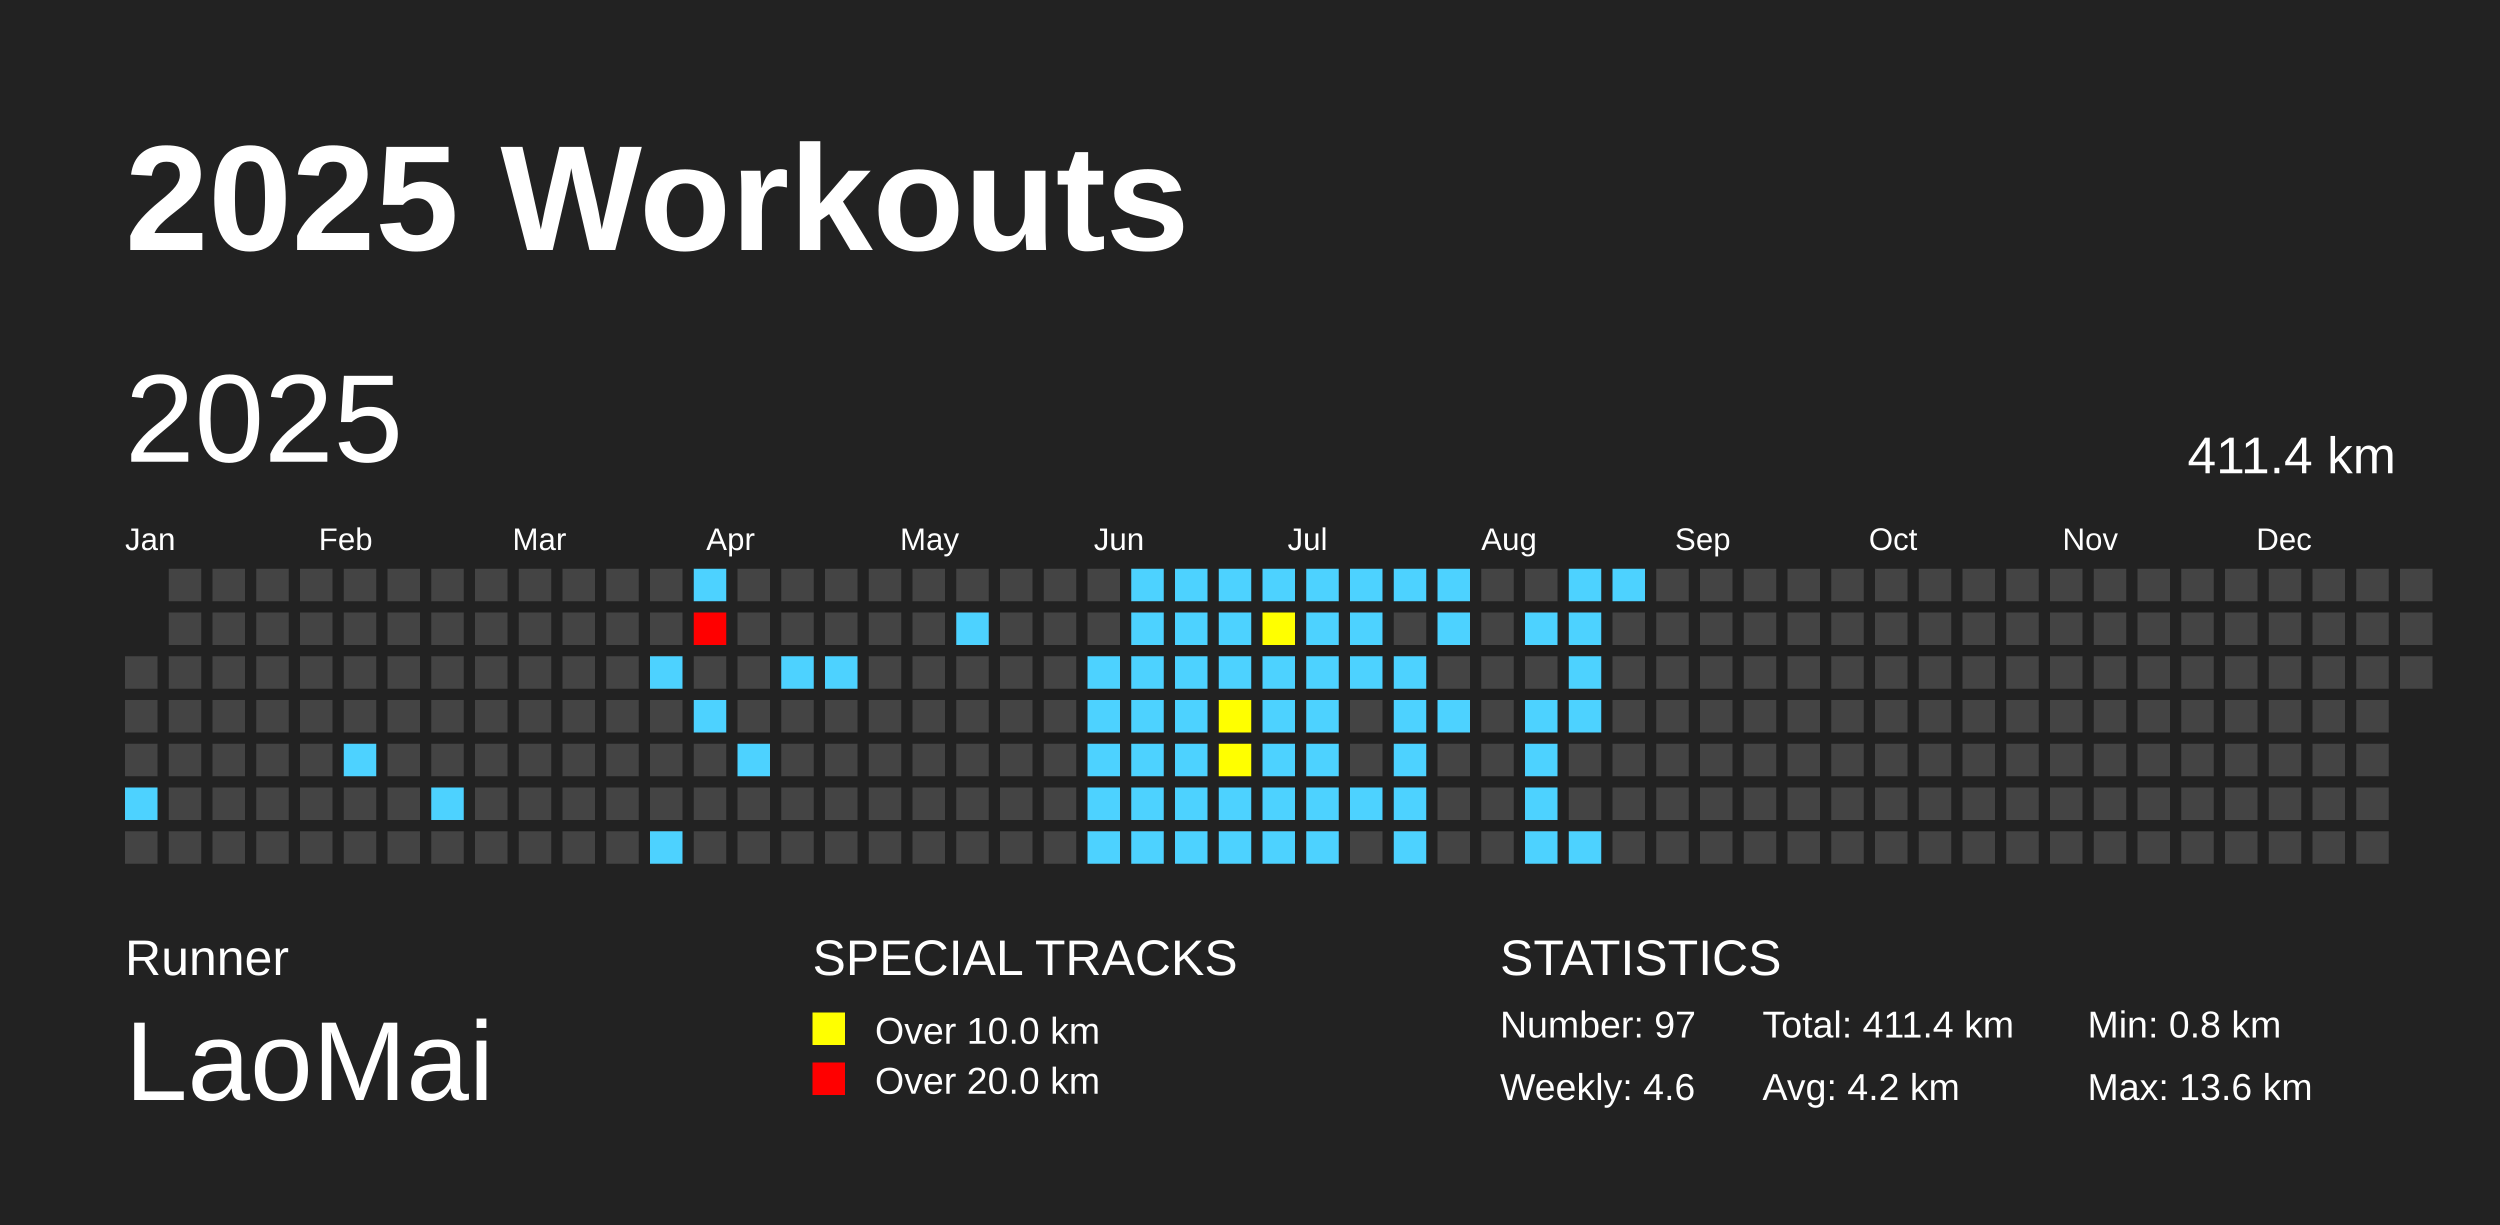
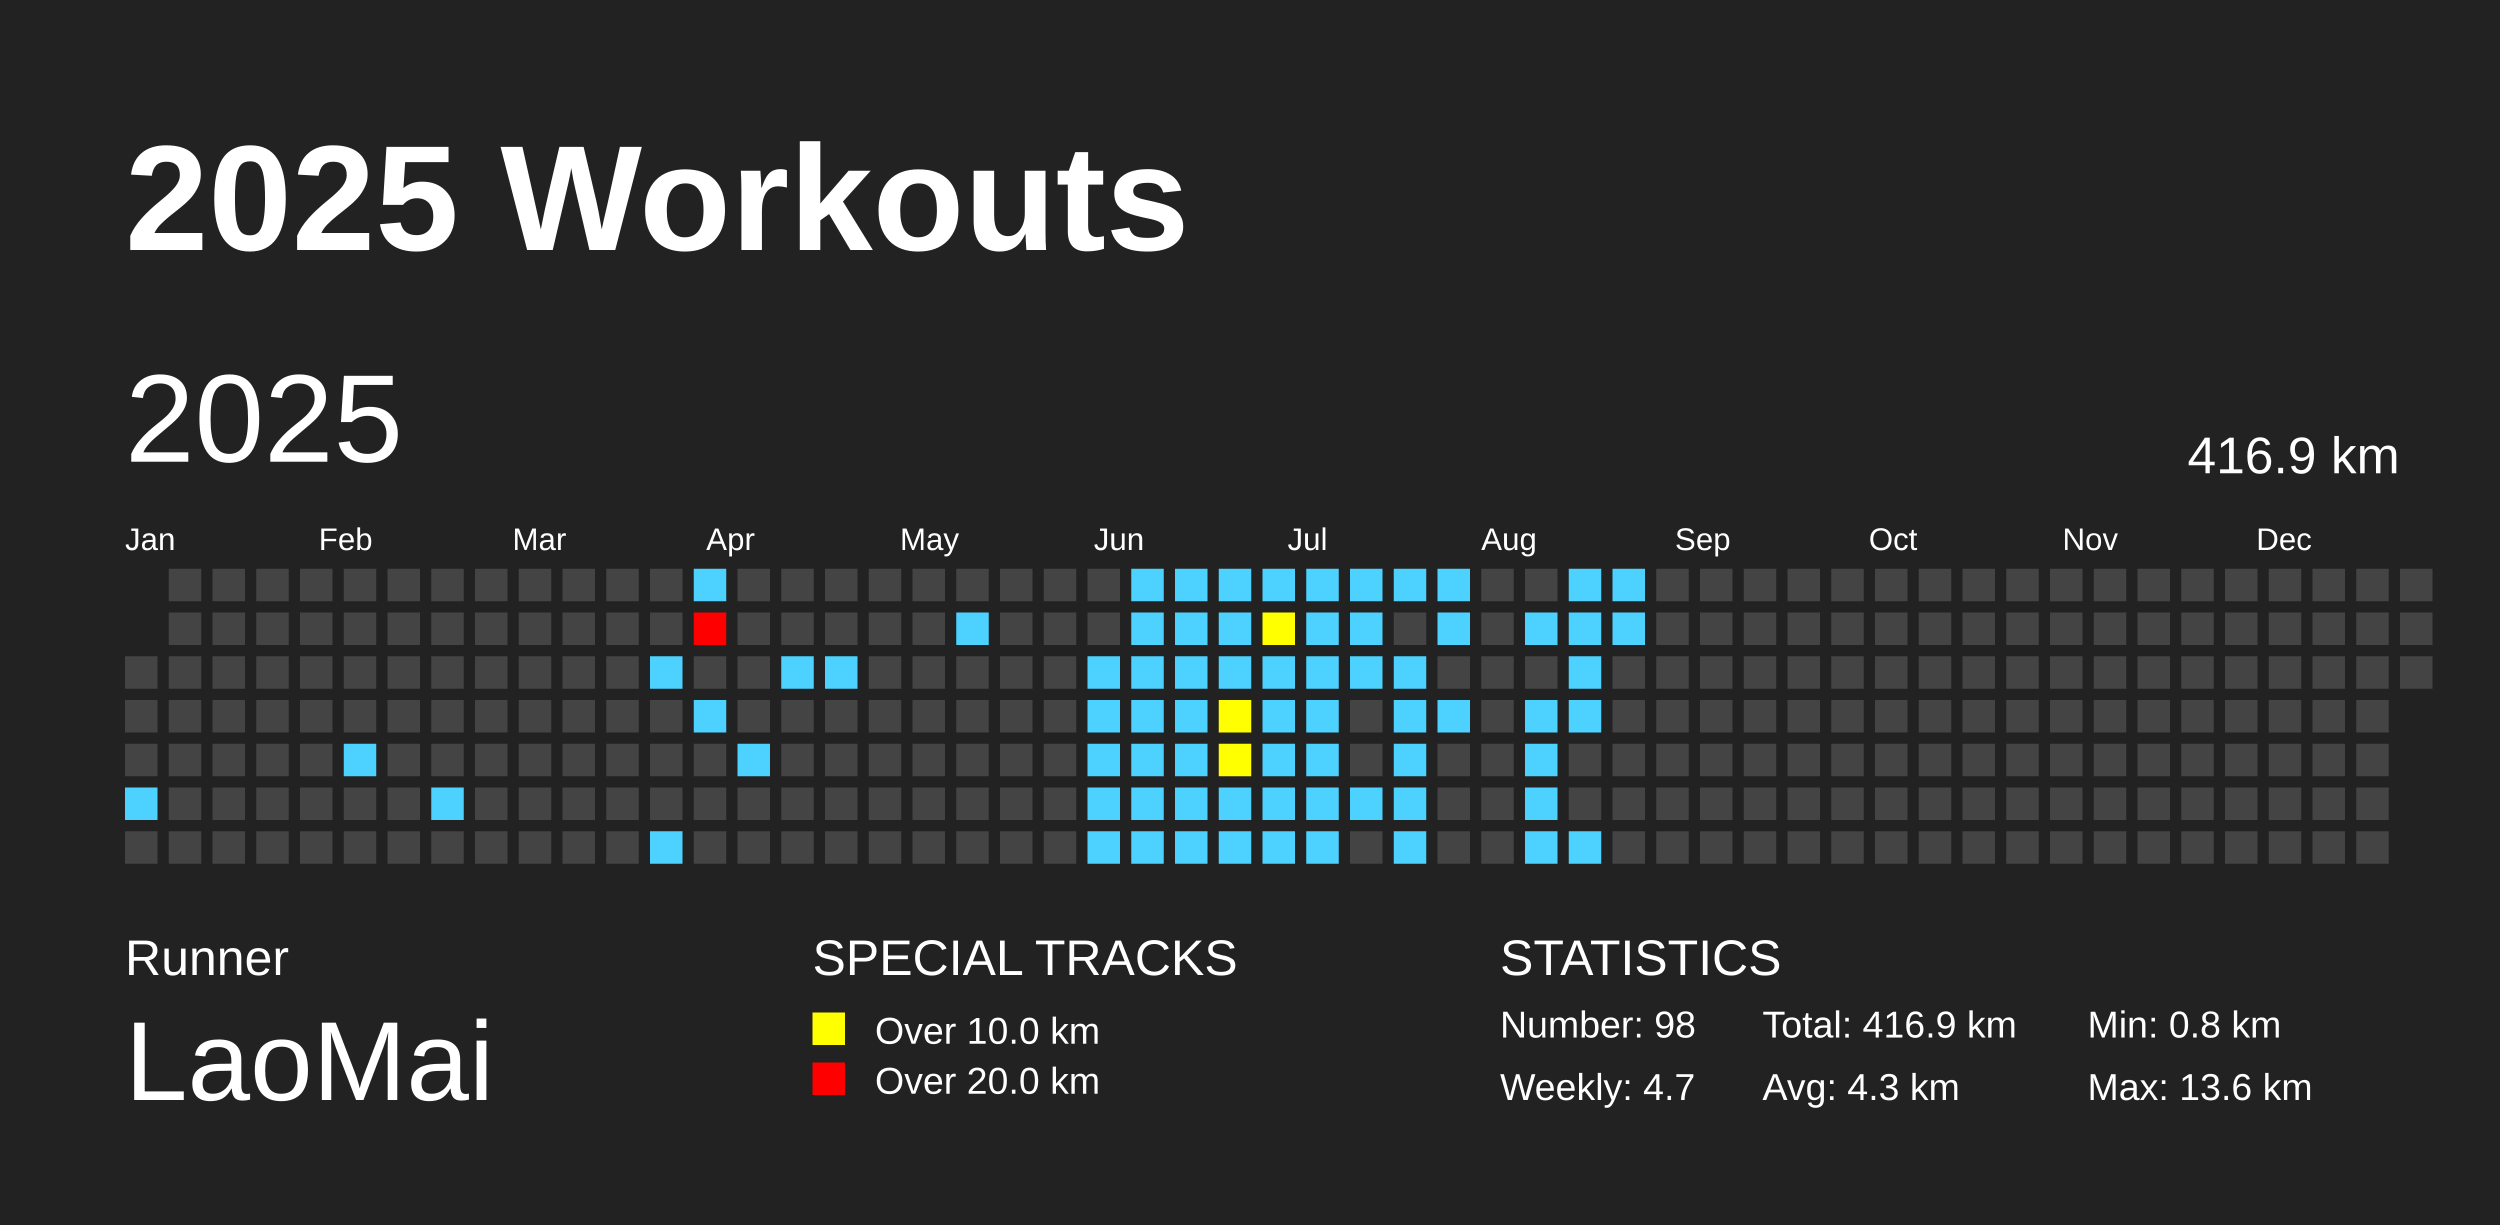
<svg xmlns="http://www.w3.org/2000/svg" baseProfile="full" height="98mm" version="1.1" viewBox="0,0,200,98" width="200mm">
  <defs />
  <rect fill="#222222" height="98" width="200" x="0" y="0" />
  <text fill="#FFFFFF" style="font-size:12px; font-family:Arial; font-weight:bold;" x="10" y="20">2025 Workouts</text>
  <text fill="#FFFFFF" style="font-size:4px; font-family:Arial" x="10" y="78">Runner</text>
  <text fill="#FFFFFF" style="font-size:9px; font-family:Arial" x="10" y="88">LaoMai</text>
  <text fill="#FFFFFF" style="font-size:4px; font-family:Arial" x="65" y="78">SPECIAL TRACKS</text>
  <rect fill="yellow" height="2.6" width="2.6" x="65" y="81" />
  <text fill="#FFFFFF" style="font-size:3px; font-family:Arial" x="70" y="83.5">Over 10.0 km</text>
  <rect fill="red" height="2.6" width="2.6" x="65" y="85" />
  <text fill="#FFFFFF" style="font-size:3px; font-family:Arial" x="70" y="87.5">Over 20.0 km</text>
  <text fill="#FFFFFF" style="font-size:4px; font-family:Arial" x="120" y="78">STATISTICS</text>
-   <text fill="#FFFFFF" style="font-size:3px; font-family:Arial" x="120" y="83">Number: 97</text>
-   <text fill="#FFFFFF" style="font-size:3px; font-family:Arial" x="120" y="88">Weekly: 4.6</text>
-   <text fill="#FFFFFF" style="font-size:3px; font-family:Arial" x="141" y="83">Total: 411.4 km</text>
-   <text fill="#FFFFFF" style="font-size:3px; font-family:Arial" x="141" y="88">Avg: 4.2 km</text>
+   <text fill="#FFFFFF" style="font-size:3px; font-family:Arial" x="120" y="83">Number: 98</text>
+   <text fill="#FFFFFF" style="font-size:3px; font-family:Arial" x="120" y="88">Weekly: 4.7</text>
+   <text fill="#FFFFFF" style="font-size:3px; font-family:Arial" x="141" y="83">Total: 416.9 km</text>
+   <text fill="#FFFFFF" style="font-size:3px; font-family:Arial" x="141" y="88">Avg: 4.3 km</text>
  <text fill="#FFFFFF" style="font-size:3px; font-family:Arial" x="167" y="83">Min: 0.8 km</text>
  <text fill="#FFFFFF" style="font-size:3px; font-family:Arial" x="167" y="88">Max: 13.6 km</text>
  <text dominant-baseline="hanging" fill="#FFFFFF" style="font-size:10.0px; font-family:Arial;" x="10" y="30">2025</text>
-   <text dominant-baseline="hanging" fill="#FFFFFF" style="font-size:4.125px; font-family:Arial;" x="175" y="35">411.4 km</text>
+   <text dominant-baseline="hanging" fill="#FFFFFF" style="font-size:4.125px; font-family:Arial;" x="175" y="35">416.9 km</text>
  <text fill="#FFFFFF" style="font-size:2.5px; font-family:Arial" x="10.0" y="44">Jan</text>
  <text fill="#FFFFFF" style="font-size:2.5px; font-family:Arial" x="25.5" y="44">Feb</text>
  <text fill="#FFFFFF" style="font-size:2.5px; font-family:Arial" x="41.0" y="44">Mar</text>
  <text fill="#FFFFFF" style="font-size:2.5px; font-family:Arial" x="56.5" y="44">Apr</text>
  <text fill="#FFFFFF" style="font-size:2.5px; font-family:Arial" x="72.0" y="44">May</text>
  <text fill="#FFFFFF" style="font-size:2.5px; font-family:Arial" x="87.5" y="44">Jun</text>
  <text fill="#FFFFFF" style="font-size:2.5px; font-family:Arial" x="103.0" y="44">Jul</text>
  <text fill="#FFFFFF" style="font-size:2.5px; font-family:Arial" x="118.5" y="44">Aug</text>
  <text fill="#FFFFFF" style="font-size:2.5px; font-family:Arial" x="134.0" y="44">Sep</text>
  <text fill="#FFFFFF" style="font-size:2.5px; font-family:Arial" x="149.5" y="44">Oct</text>
  <text fill="#FFFFFF" style="font-size:2.5px; font-family:Arial" x="165.0" y="44">Nov</text>
  <text fill="#FFFFFF" style="font-size:2.5px; font-family:Arial" x="180.5" y="44">Dec</text>
  <rect fill="#444444" height="2.6" width="2.6" x="10.0" y="52.5" />
  <rect fill="#444444" height="2.6" width="2.6" x="10.0" y="56.0" />
  <rect fill="#444444" height="2.6" width="2.6" x="10.0" y="59.5" />
  <rect fill="#4DD2FF" height="2.6" width="2.6" x="10.0" y="63.0" />
  <rect fill="#444444" height="2.6" width="2.6" x="10.0" y="66.5" />
  <rect fill="#444444" height="2.6" width="2.6" x="13.5" y="45.5" />
  <rect fill="#444444" height="2.6" width="2.6" x="13.5" y="49.0" />
  <rect fill="#444444" height="2.6" width="2.6" x="13.5" y="52.5" />
  <rect fill="#444444" height="2.6" width="2.6" x="13.5" y="56.0" />
  <rect fill="#444444" height="2.6" width="2.6" x="13.5" y="59.5" />
  <rect fill="#444444" height="2.6" width="2.6" x="13.5" y="63.0" />
  <rect fill="#444444" height="2.6" width="2.6" x="13.5" y="66.5" />
  <rect fill="#444444" height="2.6" width="2.6" x="17.0" y="45.5" />
  <rect fill="#444444" height="2.6" width="2.6" x="17.0" y="49.0" />
  <rect fill="#444444" height="2.6" width="2.6" x="17.0" y="52.5" />
  <rect fill="#444444" height="2.6" width="2.6" x="17.0" y="56.0" />
  <rect fill="#444444" height="2.6" width="2.6" x="17.0" y="59.5" />
  <rect fill="#444444" height="2.6" width="2.6" x="17.0" y="63.0" />
  <rect fill="#444444" height="2.6" width="2.6" x="17.0" y="66.5" />
  <rect fill="#444444" height="2.6" width="2.6" x="20.5" y="45.5" />
  <rect fill="#444444" height="2.6" width="2.6" x="20.5" y="49.0" />
  <rect fill="#444444" height="2.6" width="2.6" x="20.5" y="52.5" />
  <rect fill="#444444" height="2.6" width="2.6" x="20.5" y="56.0" />
  <rect fill="#444444" height="2.6" width="2.6" x="20.5" y="59.5" />
  <rect fill="#444444" height="2.6" width="2.6" x="20.5" y="63.0" />
  <rect fill="#444444" height="2.6" width="2.6" x="20.5" y="66.5" />
  <rect fill="#444444" height="2.6" width="2.6" x="24.0" y="45.5" />
  <rect fill="#444444" height="2.6" width="2.6" x="24.0" y="49.0" />
  <rect fill="#444444" height="2.6" width="2.6" x="24.0" y="52.5" />
  <rect fill="#444444" height="2.6" width="2.6" x="24.0" y="56.0" />
  <rect fill="#444444" height="2.6" width="2.6" x="24.0" y="59.5" />
  <rect fill="#444444" height="2.6" width="2.6" x="24.0" y="63.0" />
  <rect fill="#444444" height="2.6" width="2.6" x="24.0" y="66.5" />
  <rect fill="#444444" height="2.6" width="2.6" x="27.5" y="45.5" />
  <rect fill="#444444" height="2.6" width="2.6" x="27.5" y="49.0" />
  <rect fill="#444444" height="2.6" width="2.6" x="27.5" y="52.5" />
  <rect fill="#444444" height="2.6" width="2.6" x="27.5" y="56.0" />
  <rect fill="#4DD2FF" height="2.6" width="2.6" x="27.5" y="59.5" />
  <rect fill="#444444" height="2.6" width="2.6" x="27.5" y="63.0" />
  <rect fill="#444444" height="2.6" width="2.6" x="27.5" y="66.5" />
  <rect fill="#444444" height="2.6" width="2.6" x="31.0" y="45.5" />
  <rect fill="#444444" height="2.6" width="2.6" x="31.0" y="49.0" />
  <rect fill="#444444" height="2.6" width="2.6" x="31.0" y="52.5" />
  <rect fill="#444444" height="2.6" width="2.6" x="31.0" y="56.0" />
  <rect fill="#444444" height="2.6" width="2.6" x="31.0" y="59.5" />
  <rect fill="#444444" height="2.6" width="2.6" x="31.0" y="63.0" />
  <rect fill="#444444" height="2.6" width="2.6" x="31.0" y="66.5" />
  <rect fill="#444444" height="2.6" width="2.6" x="34.5" y="45.5" />
  <rect fill="#444444" height="2.6" width="2.6" x="34.5" y="49.0" />
  <rect fill="#444444" height="2.6" width="2.6" x="34.5" y="52.5" />
  <rect fill="#444444" height="2.6" width="2.6" x="34.5" y="56.0" />
  <rect fill="#444444" height="2.6" width="2.6" x="34.5" y="59.5" />
  <rect fill="#4DD2FF" height="2.6" width="2.6" x="34.5" y="63.0" />
  <rect fill="#444444" height="2.6" width="2.6" x="34.5" y="66.5" />
  <rect fill="#444444" height="2.6" width="2.6" x="38.0" y="45.5" />
  <rect fill="#444444" height="2.6" width="2.6" x="38.0" y="49.0" />
  <rect fill="#444444" height="2.6" width="2.6" x="38.0" y="52.5" />
  <rect fill="#444444" height="2.6" width="2.6" x="38.0" y="56.0" />
  <rect fill="#444444" height="2.6" width="2.6" x="38.0" y="59.5" />
  <rect fill="#444444" height="2.6" width="2.6" x="38.0" y="63.0" />
  <rect fill="#444444" height="2.6" width="2.6" x="38.0" y="66.5" />
  <rect fill="#444444" height="2.6" width="2.6" x="41.5" y="45.5" />
  <rect fill="#444444" height="2.6" width="2.6" x="41.5" y="49.0" />
  <rect fill="#444444" height="2.6" width="2.6" x="41.5" y="52.5" />
  <rect fill="#444444" height="2.6" width="2.6" x="41.5" y="56.0" />
  <rect fill="#444444" height="2.6" width="2.6" x="41.5" y="59.5" />
  <rect fill="#444444" height="2.6" width="2.6" x="41.5" y="63.0" />
  <rect fill="#444444" height="2.6" width="2.6" x="41.5" y="66.5" />
  <rect fill="#444444" height="2.6" width="2.6" x="45.0" y="45.5" />
  <rect fill="#444444" height="2.6" width="2.6" x="45.0" y="49.0" />
  <rect fill="#444444" height="2.6" width="2.6" x="45.0" y="52.5" />
  <rect fill="#444444" height="2.6" width="2.6" x="45.0" y="56.0" />
  <rect fill="#444444" height="2.6" width="2.6" x="45.0" y="59.5" />
  <rect fill="#444444" height="2.6" width="2.6" x="45.0" y="63.0" />
  <rect fill="#444444" height="2.6" width="2.6" x="45.0" y="66.5" />
  <rect fill="#444444" height="2.6" width="2.6" x="48.5" y="45.5" />
  <rect fill="#444444" height="2.6" width="2.6" x="48.5" y="49.0" />
  <rect fill="#444444" height="2.6" width="2.6" x="48.5" y="52.5" />
  <rect fill="#444444" height="2.6" width="2.6" x="48.5" y="56.0" />
  <rect fill="#444444" height="2.6" width="2.6" x="48.5" y="59.5" />
  <rect fill="#444444" height="2.6" width="2.6" x="48.5" y="63.0" />
  <rect fill="#444444" height="2.6" width="2.6" x="48.5" y="66.5" />
  <rect fill="#444444" height="2.6" width="2.6" x="52.0" y="45.5" />
  <rect fill="#444444" height="2.6" width="2.6" x="52.0" y="49.0" />
  <rect fill="#4DD2FF" height="2.6" width="2.6" x="52.0" y="52.5" />
  <rect fill="#444444" height="2.6" width="2.6" x="52.0" y="56.0" />
  <rect fill="#444444" height="2.6" width="2.6" x="52.0" y="59.5" />
  <rect fill="#444444" height="2.6" width="2.6" x="52.0" y="63.0" />
  <rect fill="#4DD2FF" height="2.6" width="2.6" x="52.0" y="66.5" />
  <rect fill="#4DD2FF" height="2.6" width="2.6" x="55.5" y="45.5" />
  <rect fill="red" height="2.6" width="2.6" x="55.5" y="49.0" />
  <rect fill="#444444" height="2.6" width="2.6" x="55.5" y="52.5" />
  <rect fill="#4DD2FF" height="2.6" width="2.6" x="55.5" y="56.0" />
  <rect fill="#444444" height="2.6" width="2.6" x="55.5" y="59.5" />
  <rect fill="#444444" height="2.6" width="2.6" x="55.5" y="63.0" />
  <rect fill="#444444" height="2.6" width="2.6" x="55.5" y="66.5" />
  <rect fill="#444444" height="2.6" width="2.6" x="59.0" y="45.5" />
  <rect fill="#444444" height="2.6" width="2.6" x="59.0" y="49.0" />
  <rect fill="#444444" height="2.6" width="2.6" x="59.0" y="52.5" />
  <rect fill="#444444" height="2.6" width="2.6" x="59.0" y="56.0" />
  <rect fill="#4DD2FF" height="2.6" width="2.6" x="59.0" y="59.5" />
  <rect fill="#444444" height="2.6" width="2.6" x="59.0" y="63.0" />
  <rect fill="#444444" height="2.6" width="2.6" x="59.0" y="66.5" />
  <rect fill="#444444" height="2.6" width="2.6" x="62.5" y="45.5" />
  <rect fill="#444444" height="2.6" width="2.6" x="62.5" y="49.0" />
  <rect fill="#4DD2FF" height="2.6" width="2.6" x="62.5" y="52.5" />
  <rect fill="#444444" height="2.6" width="2.6" x="62.5" y="56.0" />
  <rect fill="#444444" height="2.6" width="2.6" x="62.5" y="59.5" />
  <rect fill="#444444" height="2.6" width="2.6" x="62.5" y="63.0" />
  <rect fill="#444444" height="2.6" width="2.6" x="62.5" y="66.5" />
  <rect fill="#444444" height="2.6" width="2.6" x="66.0" y="45.5" />
  <rect fill="#444444" height="2.6" width="2.6" x="66.0" y="49.0" />
  <rect fill="#4DD2FF" height="2.6" width="2.6" x="66.0" y="52.5" />
  <rect fill="#444444" height="2.6" width="2.6" x="66.0" y="56.0" />
  <rect fill="#444444" height="2.6" width="2.6" x="66.0" y="59.5" />
  <rect fill="#444444" height="2.6" width="2.6" x="66.0" y="63.0" />
  <rect fill="#444444" height="2.6" width="2.6" x="66.0" y="66.5" />
  <rect fill="#444444" height="2.6" width="2.6" x="69.5" y="45.5" />
  <rect fill="#444444" height="2.6" width="2.6" x="69.5" y="49.0" />
  <rect fill="#444444" height="2.6" width="2.6" x="69.5" y="52.5" />
  <rect fill="#444444" height="2.6" width="2.6" x="69.5" y="56.0" />
  <rect fill="#444444" height="2.6" width="2.6" x="69.5" y="59.5" />
  <rect fill="#444444" height="2.6" width="2.6" x="69.5" y="63.0" />
  <rect fill="#444444" height="2.6" width="2.6" x="69.5" y="66.5" />
  <rect fill="#444444" height="2.6" width="2.6" x="73.0" y="45.5" />
  <rect fill="#444444" height="2.6" width="2.6" x="73.0" y="49.0" />
  <rect fill="#444444" height="2.6" width="2.6" x="73.0" y="52.5" />
  <rect fill="#444444" height="2.6" width="2.6" x="73.0" y="56.0" />
  <rect fill="#444444" height="2.6" width="2.6" x="73.0" y="59.5" />
  <rect fill="#444444" height="2.6" width="2.6" x="73.0" y="63.0" />
  <rect fill="#444444" height="2.6" width="2.6" x="73.0" y="66.5" />
  <rect fill="#444444" height="2.6" width="2.6" x="76.5" y="45.5" />
  <rect fill="#4DD2FF" height="2.6" width="2.6" x="76.5" y="49.0" />
  <rect fill="#444444" height="2.6" width="2.6" x="76.5" y="52.5" />
  <rect fill="#444444" height="2.6" width="2.6" x="76.5" y="56.0" />
  <rect fill="#444444" height="2.6" width="2.6" x="76.5" y="59.5" />
  <rect fill="#444444" height="2.6" width="2.6" x="76.5" y="63.0" />
  <rect fill="#444444" height="2.6" width="2.6" x="76.5" y="66.5" />
  <rect fill="#444444" height="2.6" width="2.6" x="80.0" y="45.5" />
  <rect fill="#444444" height="2.6" width="2.6" x="80.0" y="49.0" />
  <rect fill="#444444" height="2.6" width="2.6" x="80.0" y="52.5" />
  <rect fill="#444444" height="2.6" width="2.6" x="80.0" y="56.0" />
  <rect fill="#444444" height="2.6" width="2.6" x="80.0" y="59.5" />
  <rect fill="#444444" height="2.6" width="2.6" x="80.0" y="63.0" />
  <rect fill="#444444" height="2.6" width="2.6" x="80.0" y="66.5" />
  <rect fill="#444444" height="2.6" width="2.6" x="83.5" y="45.5" />
  <rect fill="#444444" height="2.6" width="2.6" x="83.5" y="49.0" />
  <rect fill="#444444" height="2.6" width="2.6" x="83.5" y="52.5" />
  <rect fill="#444444" height="2.6" width="2.6" x="83.5" y="56.0" />
  <rect fill="#444444" height="2.6" width="2.6" x="83.5" y="59.5" />
  <rect fill="#444444" height="2.6" width="2.6" x="83.5" y="63.0" />
  <rect fill="#444444" height="2.6" width="2.6" x="83.5" y="66.5" />
  <rect fill="#444444" height="2.6" width="2.6" x="87.0" y="45.5" />
  <rect fill="#444444" height="2.6" width="2.6" x="87.0" y="49.0" />
  <rect fill="#4DD2FF" height="2.6" width="2.6" x="87.0" y="52.5" />
  <rect fill="#4DD2FF" height="2.6" width="2.6" x="87.0" y="56.0" />
  <rect fill="#4DD2FF" height="2.6" width="2.6" x="87.0" y="59.5" />
  <rect fill="#4DD2FF" height="2.6" width="2.6" x="87.0" y="63.0" />
  <rect fill="#4DD2FF" height="2.6" width="2.6" x="87.0" y="66.5" />
  <rect fill="#4DD2FF" height="2.6" width="2.6" x="90.5" y="45.5" />
  <rect fill="#4DD2FF" height="2.6" width="2.6" x="90.5" y="49.0" />
  <rect fill="#4DD2FF" height="2.6" width="2.6" x="90.5" y="52.5" />
  <rect fill="#4DD2FF" height="2.6" width="2.6" x="90.5" y="56.0" />
  <rect fill="#4DD2FF" height="2.6" width="2.6" x="90.5" y="59.5" />
  <rect fill="#4DD2FF" height="2.6" width="2.6" x="90.5" y="63.0" />
  <rect fill="#4DD2FF" height="2.6" width="2.6" x="90.5" y="66.5" />
  <rect fill="#4DD2FF" height="2.6" width="2.6" x="94.0" y="45.5" />
  <rect fill="#4DD2FF" height="2.6" width="2.6" x="94.0" y="49.0" />
  <rect fill="#4DD2FF" height="2.6" width="2.6" x="94.0" y="52.5" />
  <rect fill="#4DD2FF" height="2.6" width="2.6" x="94.0" y="56.0" />
  <rect fill="#4DD2FF" height="2.6" width="2.6" x="94.0" y="59.5" />
  <rect fill="#4DD2FF" height="2.6" width="2.6" x="94.0" y="63.0" />
  <rect fill="#4DD2FF" height="2.6" width="2.6" x="94.0" y="66.5" />
  <rect fill="#4DD2FF" height="2.6" width="2.6" x="97.5" y="45.5" />
  <rect fill="#4DD2FF" height="2.6" width="2.6" x="97.5" y="49.0" />
  <rect fill="#4DD2FF" height="2.6" width="2.6" x="97.5" y="52.5" />
  <rect fill="yellow" height="2.6" width="2.6" x="97.5" y="56.0" />
  <rect fill="yellow" height="2.6" width="2.6" x="97.5" y="59.5" />
  <rect fill="#4DD2FF" height="2.6" width="2.6" x="97.5" y="63.0" />
  <rect fill="#4DD2FF" height="2.6" width="2.6" x="97.5" y="66.5" />
  <rect fill="#4DD2FF" height="2.6" width="2.6" x="101.0" y="45.5" />
  <rect fill="yellow" height="2.6" width="2.6" x="101.0" y="49.0" />
  <rect fill="#4DD2FF" height="2.6" width="2.6" x="101.0" y="52.5" />
  <rect fill="#4DD2FF" height="2.6" width="2.6" x="101.0" y="56.0" />
  <rect fill="#4DD2FF" height="2.6" width="2.6" x="101.0" y="59.5" />
  <rect fill="#4DD2FF" height="2.6" width="2.6" x="101.0" y="63.0" />
  <rect fill="#4DD2FF" height="2.6" width="2.6" x="101.0" y="66.5" />
  <rect fill="#4DD2FF" height="2.6" width="2.6" x="104.5" y="45.5" />
  <rect fill="#4DD2FF" height="2.6" width="2.6" x="104.5" y="49.0" />
  <rect fill="#4DD2FF" height="2.6" width="2.6" x="104.5" y="52.5" />
  <rect fill="#4DD2FF" height="2.6" width="2.6" x="104.5" y="56.0" />
  <rect fill="#4DD2FF" height="2.6" width="2.6" x="104.5" y="59.5" />
  <rect fill="#4DD2FF" height="2.6" width="2.6" x="104.5" y="63.0" />
  <rect fill="#4DD2FF" height="2.6" width="2.6" x="104.5" y="66.5" />
  <rect fill="#4DD2FF" height="2.6" width="2.6" x="108.0" y="45.5" />
  <rect fill="#4DD2FF" height="2.6" width="2.6" x="108.0" y="49.0" />
  <rect fill="#4DD2FF" height="2.6" width="2.6" x="108.0" y="52.5" />
  <rect fill="#444444" height="2.6" width="2.6" x="108.0" y="56.0" />
  <rect fill="#444444" height="2.6" width="2.6" x="108.0" y="59.5" />
  <rect fill="#4DD2FF" height="2.6" width="2.6" x="108.0" y="63.0" />
  <rect fill="#444444" height="2.6" width="2.6" x="108.0" y="66.5" />
  <rect fill="#4DD2FF" height="2.6" width="2.6" x="111.5" y="45.5" />
  <rect fill="#444444" height="2.6" width="2.6" x="111.5" y="49.0" />
  <rect fill="#4DD2FF" height="2.6" width="2.6" x="111.5" y="52.5" />
  <rect fill="#4DD2FF" height="2.6" width="2.6" x="111.5" y="56.0" />
  <rect fill="#4DD2FF" height="2.6" width="2.6" x="111.5" y="59.5" />
  <rect fill="#4DD2FF" height="2.6" width="2.6" x="111.5" y="63.0" />
  <rect fill="#4DD2FF" height="2.6" width="2.6" x="111.5" y="66.5" />
  <rect fill="#4DD2FF" height="2.6" width="2.6" x="115.0" y="45.5" />
  <rect fill="#4DD2FF" height="2.6" width="2.6" x="115.0" y="49.0" />
  <rect fill="#444444" height="2.6" width="2.6" x="115.0" y="52.5" />
  <rect fill="#4DD2FF" height="2.6" width="2.6" x="115.0" y="56.0" />
  <rect fill="#444444" height="2.6" width="2.6" x="115.0" y="59.5" />
  <rect fill="#444444" height="2.6" width="2.6" x="115.0" y="63.0" />
  <rect fill="#444444" height="2.6" width="2.6" x="115.0" y="66.5" />
  <rect fill="#444444" height="2.6" width="2.6" x="118.5" y="45.5" />
  <rect fill="#444444" height="2.6" width="2.6" x="118.5" y="49.0" />
  <rect fill="#444444" height="2.6" width="2.6" x="118.5" y="52.5" />
  <rect fill="#444444" height="2.6" width="2.6" x="118.5" y="56.0" />
  <rect fill="#444444" height="2.6" width="2.6" x="118.5" y="59.5" />
  <rect fill="#444444" height="2.6" width="2.6" x="118.5" y="63.0" />
  <rect fill="#444444" height="2.6" width="2.6" x="118.5" y="66.5" />
  <rect fill="#444444" height="2.6" width="2.6" x="122.0" y="45.5" />
  <rect fill="#4DD2FF" height="2.6" width="2.6" x="122.0" y="49.0" />
  <rect fill="#444444" height="2.6" width="2.6" x="122.0" y="52.5" />
  <rect fill="#4DD2FF" height="2.6" width="2.6" x="122.0" y="56.0" />
  <rect fill="#4DD2FF" height="2.6" width="2.6" x="122.0" y="59.5" />
  <rect fill="#4DD2FF" height="2.6" width="2.6" x="122.0" y="63.0" />
  <rect fill="#4DD2FF" height="2.6" width="2.6" x="122.0" y="66.5" />
  <rect fill="#4DD2FF" height="2.6" width="2.6" x="125.5" y="45.5" />
  <rect fill="#4DD2FF" height="2.6" width="2.6" x="125.5" y="49.0" />
  <rect fill="#4DD2FF" height="2.6" width="2.6" x="125.5" y="52.5" />
  <rect fill="#4DD2FF" height="2.6" width="2.6" x="125.5" y="56.0" />
  <rect fill="#444444" height="2.6" width="2.6" x="125.5" y="59.5" />
  <rect fill="#444444" height="2.6" width="2.6" x="125.5" y="63.0" />
  <rect fill="#4DD2FF" height="2.6" width="2.6" x="125.5" y="66.5" />
  <rect fill="#4DD2FF" height="2.6" width="2.6" x="129.0" y="45.5" />
-   <rect fill="#444444" height="2.6" width="2.6" x="129.0" y="49.0" />
+   <rect fill="#4DD2FF" height="2.6" width="2.6" x="129.0" y="49.0" />
  <rect fill="#444444" height="2.6" width="2.6" x="129.0" y="52.5" />
  <rect fill="#444444" height="2.6" width="2.6" x="129.0" y="56.0" />
  <rect fill="#444444" height="2.6" width="2.6" x="129.0" y="59.5" />
  <rect fill="#444444" height="2.6" width="2.6" x="129.0" y="63.0" />
  <rect fill="#444444" height="2.6" width="2.6" x="129.0" y="66.5" />
  <rect fill="#444444" height="2.6" width="2.6" x="132.5" y="45.5" />
  <rect fill="#444444" height="2.6" width="2.6" x="132.5" y="49.0" />
  <rect fill="#444444" height="2.6" width="2.6" x="132.5" y="52.5" />
  <rect fill="#444444" height="2.6" width="2.6" x="132.5" y="56.0" />
  <rect fill="#444444" height="2.6" width="2.6" x="132.5" y="59.5" />
  <rect fill="#444444" height="2.6" width="2.6" x="132.5" y="63.0" />
  <rect fill="#444444" height="2.6" width="2.6" x="132.5" y="66.5" />
  <rect fill="#444444" height="2.6" width="2.6" x="136.0" y="45.5" />
  <rect fill="#444444" height="2.6" width="2.6" x="136.0" y="49.0" />
  <rect fill="#444444" height="2.6" width="2.6" x="136.0" y="52.5" />
  <rect fill="#444444" height="2.6" width="2.6" x="136.0" y="56.0" />
  <rect fill="#444444" height="2.6" width="2.6" x="136.0" y="59.5" />
  <rect fill="#444444" height="2.6" width="2.6" x="136.0" y="63.0" />
  <rect fill="#444444" height="2.6" width="2.6" x="136.0" y="66.5" />
  <rect fill="#444444" height="2.6" width="2.6" x="139.5" y="45.5" />
  <rect fill="#444444" height="2.6" width="2.6" x="139.5" y="49.0" />
  <rect fill="#444444" height="2.6" width="2.6" x="139.5" y="52.5" />
  <rect fill="#444444" height="2.6" width="2.6" x="139.5" y="56.0" />
  <rect fill="#444444" height="2.6" width="2.6" x="139.5" y="59.5" />
  <rect fill="#444444" height="2.6" width="2.6" x="139.5" y="63.0" />
  <rect fill="#444444" height="2.6" width="2.6" x="139.5" y="66.5" />
  <rect fill="#444444" height="2.6" width="2.6" x="143.0" y="45.5" />
  <rect fill="#444444" height="2.6" width="2.6" x="143.0" y="49.0" />
  <rect fill="#444444" height="2.6" width="2.6" x="143.0" y="52.5" />
  <rect fill="#444444" height="2.6" width="2.6" x="143.0" y="56.0" />
  <rect fill="#444444" height="2.6" width="2.6" x="143.0" y="59.5" />
  <rect fill="#444444" height="2.6" width="2.6" x="143.0" y="63.0" />
  <rect fill="#444444" height="2.6" width="2.6" x="143.0" y="66.5" />
  <rect fill="#444444" height="2.6" width="2.6" x="146.5" y="45.5" />
  <rect fill="#444444" height="2.6" width="2.6" x="146.5" y="49.0" />
  <rect fill="#444444" height="2.6" width="2.6" x="146.5" y="52.5" />
  <rect fill="#444444" height="2.6" width="2.6" x="146.5" y="56.0" />
  <rect fill="#444444" height="2.6" width="2.6" x="146.5" y="59.5" />
  <rect fill="#444444" height="2.6" width="2.6" x="146.5" y="63.0" />
  <rect fill="#444444" height="2.6" width="2.6" x="146.5" y="66.5" />
  <rect fill="#444444" height="2.6" width="2.6" x="150.0" y="45.5" />
  <rect fill="#444444" height="2.6" width="2.6" x="150.0" y="49.0" />
  <rect fill="#444444" height="2.6" width="2.6" x="150.0" y="52.5" />
  <rect fill="#444444" height="2.6" width="2.6" x="150.0" y="56.0" />
  <rect fill="#444444" height="2.6" width="2.6" x="150.0" y="59.5" />
  <rect fill="#444444" height="2.6" width="2.6" x="150.0" y="63.0" />
  <rect fill="#444444" height="2.6" width="2.6" x="150.0" y="66.5" />
  <rect fill="#444444" height="2.6" width="2.6" x="153.5" y="45.5" />
  <rect fill="#444444" height="2.6" width="2.6" x="153.5" y="49.0" />
  <rect fill="#444444" height="2.6" width="2.6" x="153.5" y="52.5" />
  <rect fill="#444444" height="2.6" width="2.6" x="153.5" y="56.0" />
  <rect fill="#444444" height="2.6" width="2.6" x="153.5" y="59.5" />
  <rect fill="#444444" height="2.6" width="2.6" x="153.5" y="63.0" />
  <rect fill="#444444" height="2.6" width="2.6" x="153.5" y="66.5" />
  <rect fill="#444444" height="2.6" width="2.6" x="157.0" y="45.5" />
  <rect fill="#444444" height="2.6" width="2.6" x="157.0" y="49.0" />
  <rect fill="#444444" height="2.6" width="2.6" x="157.0" y="52.5" />
  <rect fill="#444444" height="2.6" width="2.6" x="157.0" y="56.0" />
  <rect fill="#444444" height="2.6" width="2.6" x="157.0" y="59.5" />
  <rect fill="#444444" height="2.6" width="2.6" x="157.0" y="63.0" />
  <rect fill="#444444" height="2.6" width="2.6" x="157.0" y="66.5" />
  <rect fill="#444444" height="2.6" width="2.6" x="160.5" y="45.5" />
  <rect fill="#444444" height="2.6" width="2.6" x="160.5" y="49.0" />
  <rect fill="#444444" height="2.6" width="2.6" x="160.5" y="52.5" />
  <rect fill="#444444" height="2.6" width="2.6" x="160.5" y="56.0" />
  <rect fill="#444444" height="2.6" width="2.6" x="160.5" y="59.5" />
  <rect fill="#444444" height="2.6" width="2.6" x="160.5" y="63.0" />
  <rect fill="#444444" height="2.6" width="2.6" x="160.5" y="66.5" />
  <rect fill="#444444" height="2.6" width="2.6" x="164.0" y="45.5" />
  <rect fill="#444444" height="2.6" width="2.6" x="164.0" y="49.0" />
  <rect fill="#444444" height="2.6" width="2.6" x="164.0" y="52.5" />
  <rect fill="#444444" height="2.6" width="2.6" x="164.0" y="56.0" />
  <rect fill="#444444" height="2.6" width="2.6" x="164.0" y="59.5" />
  <rect fill="#444444" height="2.6" width="2.6" x="164.0" y="63.0" />
  <rect fill="#444444" height="2.6" width="2.6" x="164.0" y="66.5" />
  <rect fill="#444444" height="2.6" width="2.6" x="167.5" y="45.5" />
  <rect fill="#444444" height="2.6" width="2.6" x="167.5" y="49.0" />
  <rect fill="#444444" height="2.6" width="2.6" x="167.5" y="52.5" />
  <rect fill="#444444" height="2.6" width="2.6" x="167.5" y="56.0" />
  <rect fill="#444444" height="2.6" width="2.6" x="167.5" y="59.5" />
  <rect fill="#444444" height="2.6" width="2.6" x="167.5" y="63.0" />
  <rect fill="#444444" height="2.6" width="2.6" x="167.5" y="66.5" />
  <rect fill="#444444" height="2.6" width="2.6" x="171.0" y="45.5" />
  <rect fill="#444444" height="2.6" width="2.6" x="171.0" y="49.0" />
  <rect fill="#444444" height="2.6" width="2.6" x="171.0" y="52.5" />
  <rect fill="#444444" height="2.6" width="2.6" x="171.0" y="56.0" />
  <rect fill="#444444" height="2.6" width="2.6" x="171.0" y="59.5" />
  <rect fill="#444444" height="2.6" width="2.6" x="171.0" y="63.0" />
  <rect fill="#444444" height="2.6" width="2.6" x="171.0" y="66.5" />
  <rect fill="#444444" height="2.6" width="2.6" x="174.5" y="45.5" />
  <rect fill="#444444" height="2.6" width="2.6" x="174.5" y="49.0" />
  <rect fill="#444444" height="2.6" width="2.6" x="174.5" y="52.5" />
  <rect fill="#444444" height="2.6" width="2.6" x="174.5" y="56.0" />
  <rect fill="#444444" height="2.6" width="2.6" x="174.5" y="59.5" />
  <rect fill="#444444" height="2.6" width="2.6" x="174.5" y="63.0" />
  <rect fill="#444444" height="2.6" width="2.6" x="174.5" y="66.5" />
  <rect fill="#444444" height="2.6" width="2.6" x="178.0" y="45.5" />
  <rect fill="#444444" height="2.6" width="2.6" x="178.0" y="49.0" />
  <rect fill="#444444" height="2.6" width="2.6" x="178.0" y="52.5" />
  <rect fill="#444444" height="2.6" width="2.6" x="178.0" y="56.0" />
  <rect fill="#444444" height="2.6" width="2.6" x="178.0" y="59.5" />
  <rect fill="#444444" height="2.6" width="2.6" x="178.0" y="63.0" />
  <rect fill="#444444" height="2.6" width="2.6" x="178.0" y="66.5" />
  <rect fill="#444444" height="2.6" width="2.6" x="181.5" y="45.5" />
  <rect fill="#444444" height="2.6" width="2.6" x="181.5" y="49.0" />
  <rect fill="#444444" height="2.6" width="2.6" x="181.5" y="52.5" />
  <rect fill="#444444" height="2.6" width="2.6" x="181.5" y="56.0" />
  <rect fill="#444444" height="2.6" width="2.6" x="181.5" y="59.5" />
  <rect fill="#444444" height="2.6" width="2.6" x="181.5" y="63.0" />
  <rect fill="#444444" height="2.6" width="2.6" x="181.5" y="66.5" />
  <rect fill="#444444" height="2.6" width="2.6" x="185.0" y="45.5" />
  <rect fill="#444444" height="2.6" width="2.6" x="185.0" y="49.0" />
  <rect fill="#444444" height="2.6" width="2.6" x="185.0" y="52.5" />
  <rect fill="#444444" height="2.6" width="2.6" x="185.0" y="56.0" />
  <rect fill="#444444" height="2.6" width="2.6" x="185.0" y="59.5" />
  <rect fill="#444444" height="2.6" width="2.6" x="185.0" y="63.0" />
  <rect fill="#444444" height="2.6" width="2.6" x="185.0" y="66.5" />
  <rect fill="#444444" height="2.6" width="2.6" x="188.5" y="45.5" />
  <rect fill="#444444" height="2.6" width="2.6" x="188.5" y="49.0" />
  <rect fill="#444444" height="2.6" width="2.6" x="188.5" y="52.5" />
  <rect fill="#444444" height="2.6" width="2.6" x="188.5" y="56.0" />
  <rect fill="#444444" height="2.6" width="2.6" x="188.5" y="59.5" />
  <rect fill="#444444" height="2.6" width="2.6" x="188.5" y="63.0" />
  <rect fill="#444444" height="2.6" width="2.6" x="188.5" y="66.5" />
  <rect fill="#444444" height="2.6" width="2.6" x="192.0" y="45.5" />
  <rect fill="#444444" height="2.6" width="2.6" x="192.0" y="49.0" />
  <rect fill="#444444" height="2.6" width="2.6" x="192.0" y="52.5" />
</svg>
